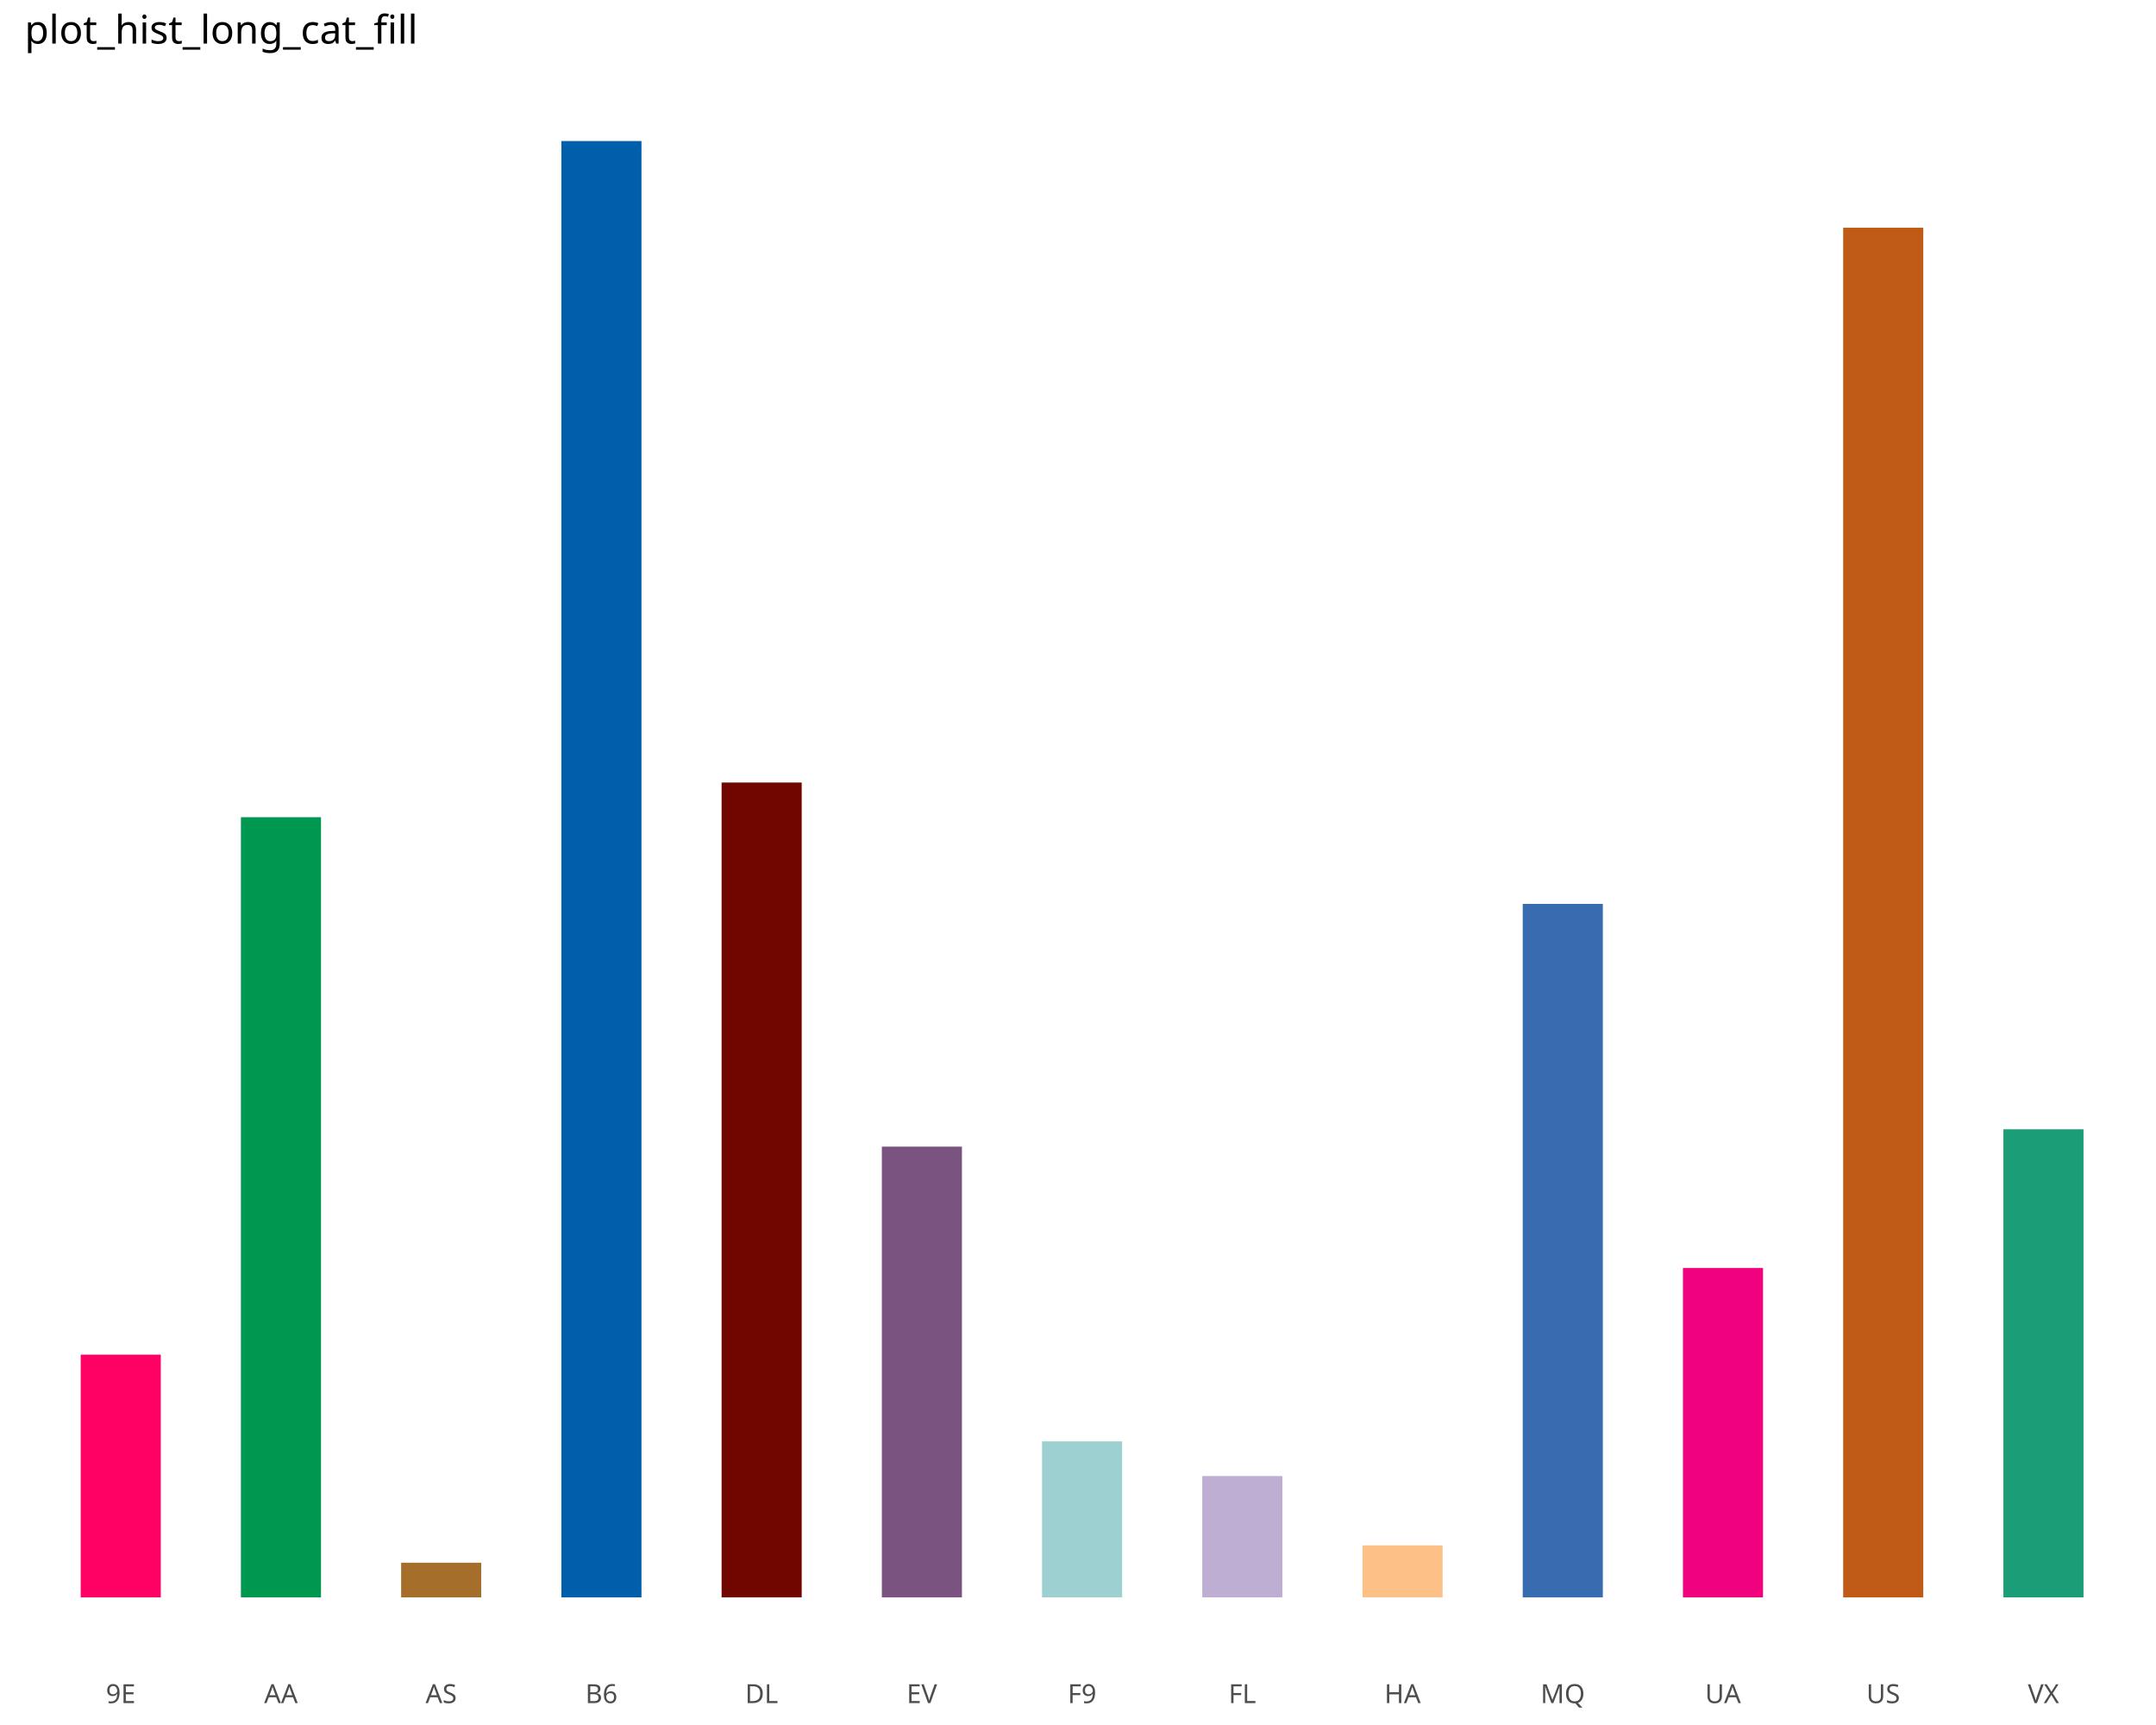
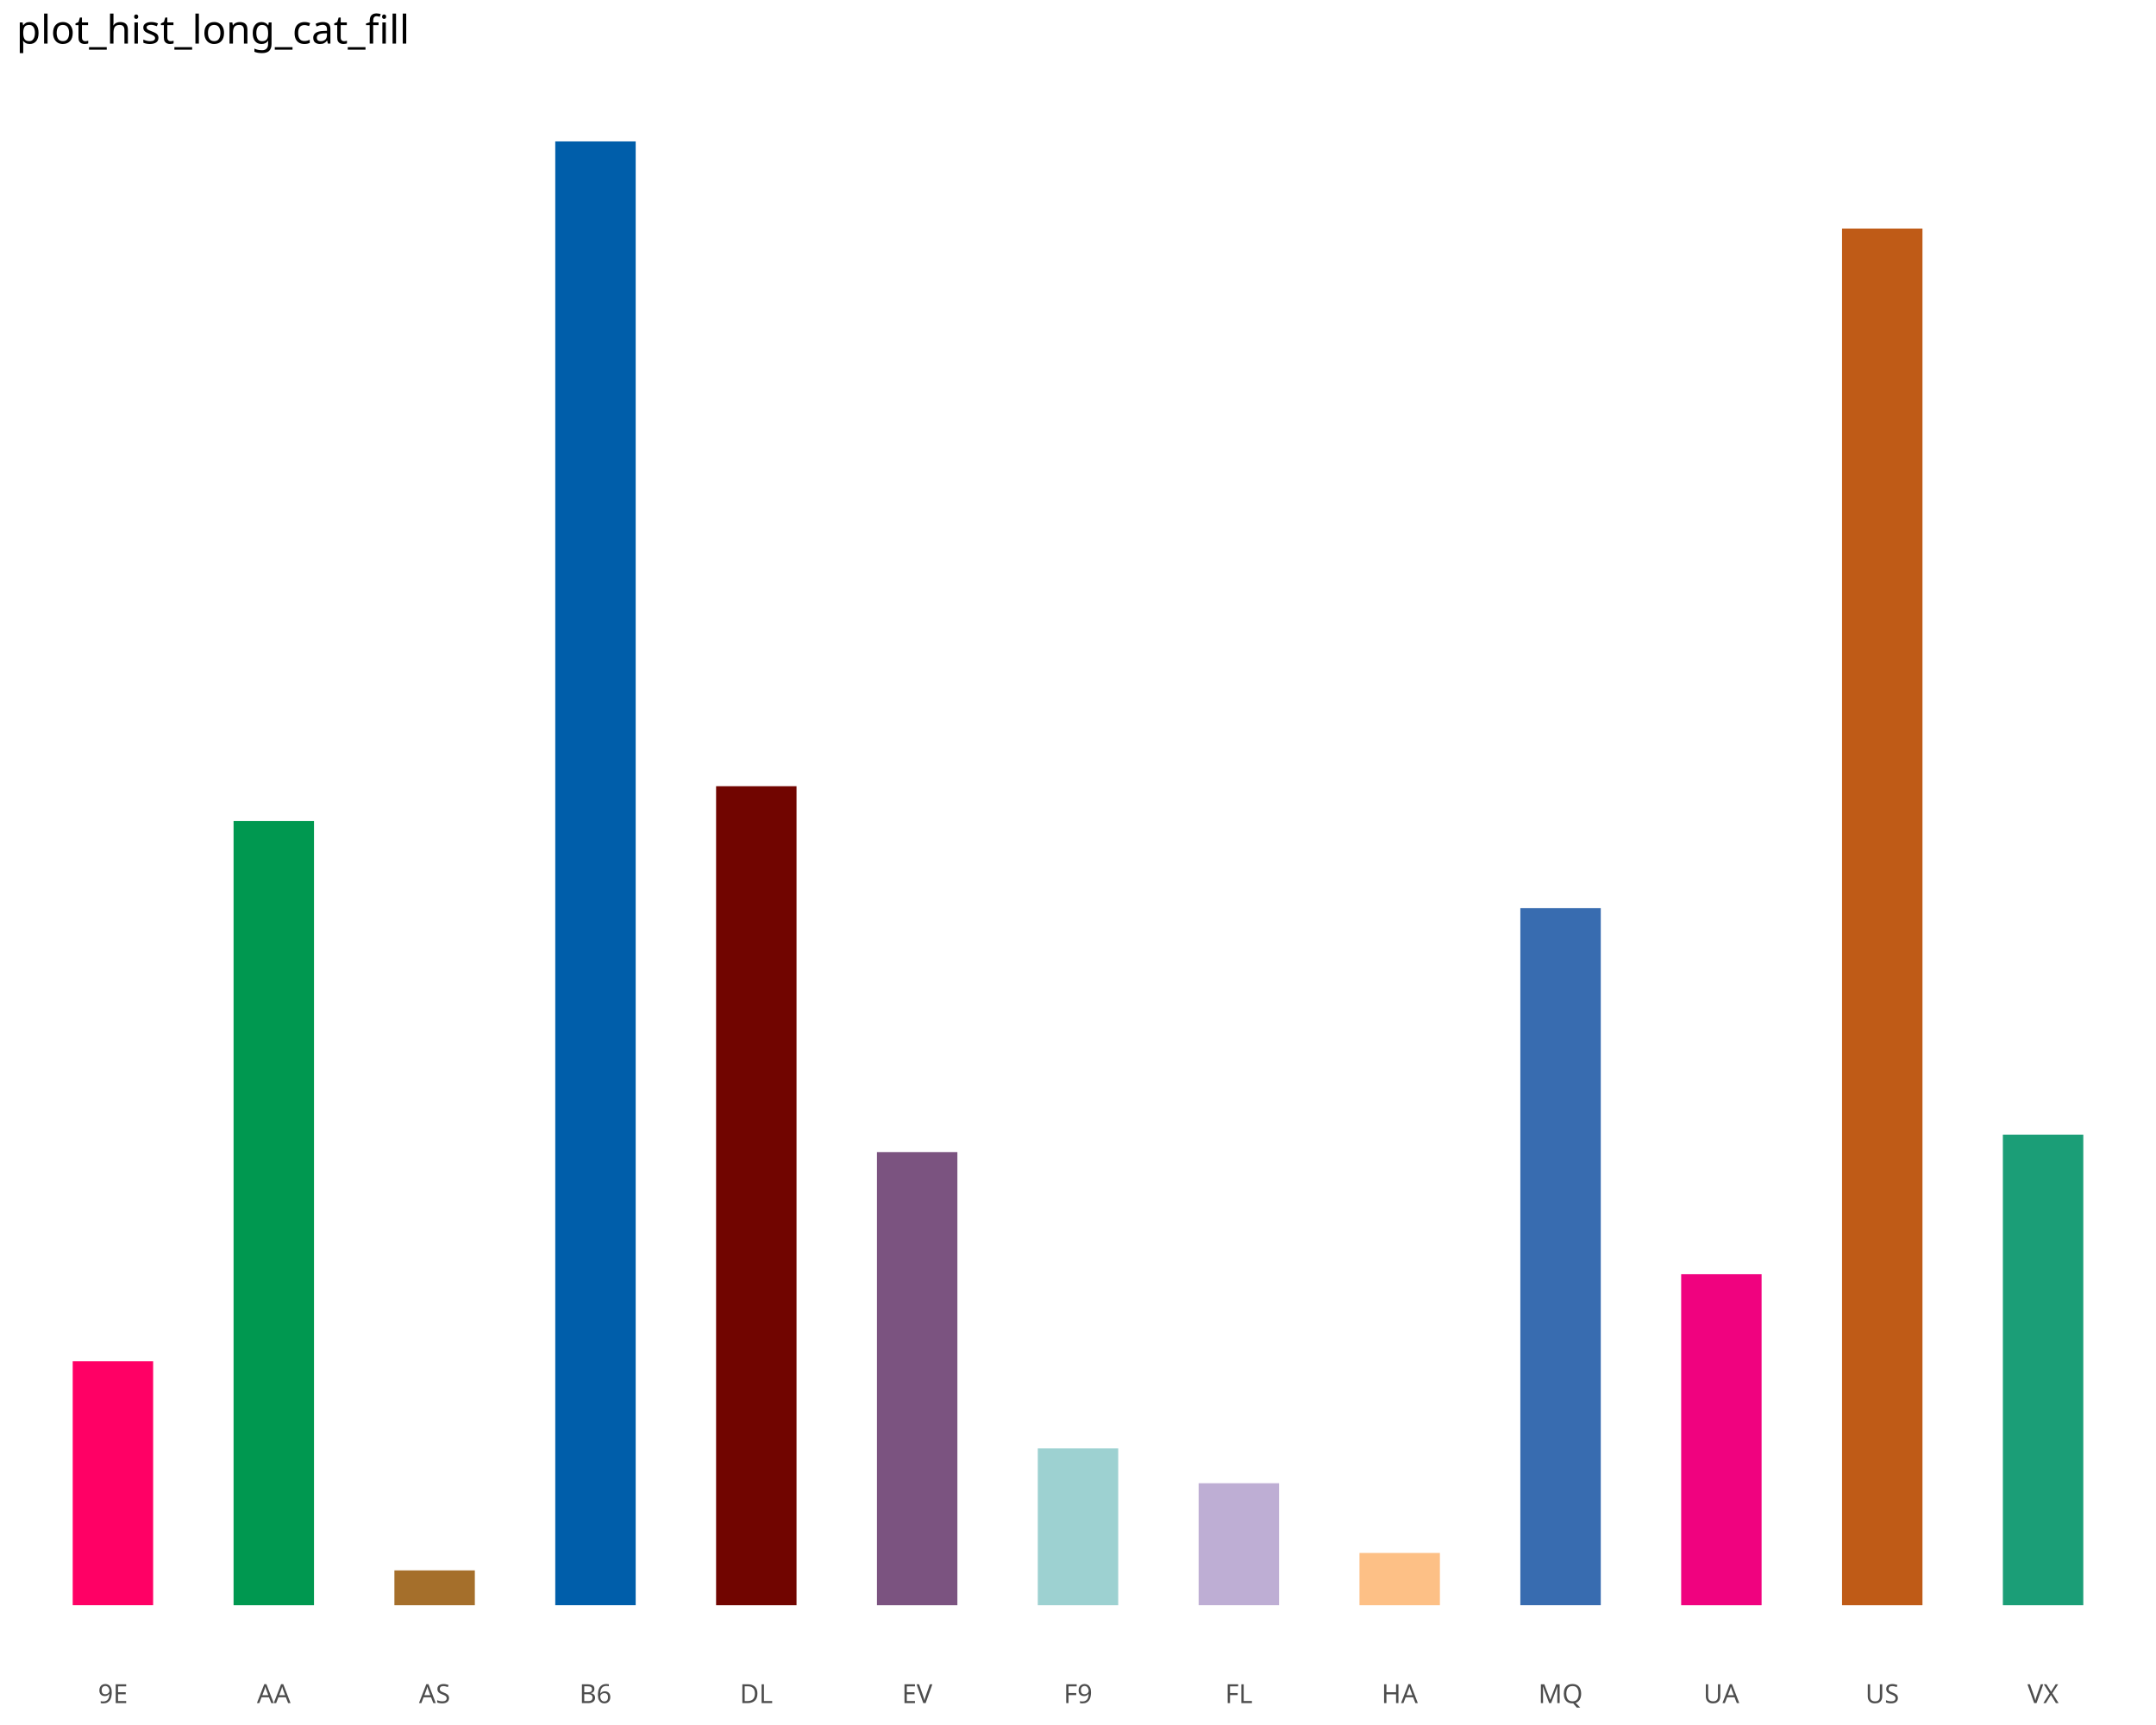
<svg xmlns="http://www.w3.org/2000/svg" class="svglite" data-engine-version="2.0" width="720.00pt" height="576.00pt" viewBox="0 0 720.00 576.00">
  <defs>
    <style type="text/css">
    .svglite line, .svglite polyline, .svglite polygon, .svglite path, .svglite rect, .svglite circle {
      fill: none;
      stroke: #000000;
      stroke-linecap: round;
      stroke-linejoin: round;
      stroke-miterlimit: 10.00;
    }
  </style>
  </defs>
  <rect width="100%" height="100%" style="stroke: none; fill: #FFFFFF;" />
  <defs>
    <clipPath id="cpMC4wMHw3MjAuMDB8MC4wMHw1NzYuMDA=">
      <rect x="0.00" y="0.00" width="720.00" height="576.00" />
    </clipPath>
  </defs>
  <g clip-path="url(#cpMC4wMHw3MjAuMDB8MC4wMHw1NzYuMDA=)">
    <rect x="0.00" y="0.00" width="720.00" height="576.00" style="stroke-width: 1.07; stroke: #FFFFFF; fill: #FFFFFF;" />
  </g>
  <defs>
-     <clipPath id="cpOC4yMnw3MTQuNTJ8MjIuNzh8NTU3Ljcx">
-       <rect x="8.22" y="22.78" width="706.30" height="534.92" />
+     <clipPath id="cpNS40OHw3MTQuNTJ8MjIuNzh8NTYwLjQ1">
+       <rect x="5.48" y="22.78" width="709.04" height="537.66" />
    </clipPath>
  </defs>
-   <g clip-path="url(#cpOC4yMnw3MTQuNTJ8MjIuNzh8NTU3Ljcx)">
-     <rect x="26.95" y="452.34" width="26.75" height="81.05" style="stroke-width: 1.07; stroke: none; stroke-linecap: butt; stroke-linejoin: miter; fill: #FF0065;" />
-     <rect x="80.45" y="272.88" width="26.75" height="260.51" style="stroke-width: 1.07; stroke: none; stroke-linecap: butt; stroke-linejoin: miter; fill: #009850;" />
-     <rect x="133.96" y="521.81" width="26.75" height="11.58" style="stroke-width: 1.07; stroke: none; stroke-linecap: butt; stroke-linejoin: miter; fill: #A56F2B;" />
-     <rect x="187.47" y="47.10" width="26.75" height="486.29" style="stroke-width: 1.07; stroke: none; stroke-linecap: butt; stroke-linejoin: miter; fill: #005EAA;" />
-     <rect x="240.98" y="261.30" width="26.75" height="272.09" style="stroke-width: 1.07; stroke: none; stroke-linecap: butt; stroke-linejoin: miter; fill: #710500;" />
-     <rect x="294.49" y="382.87" width="26.75" height="150.52" style="stroke-width: 1.07; stroke: none; stroke-linecap: butt; stroke-linejoin: miter; fill: #7B5380;" />
-     <rect x="347.99" y="481.29" width="26.75" height="52.10" style="stroke-width: 1.07; stroke: none; stroke-linecap: butt; stroke-linejoin: miter; fill: #9DD1D1;" />
-     <rect x="401.50" y="492.87" width="26.75" height="40.52" style="stroke-width: 1.07; stroke: none; stroke-linecap: butt; stroke-linejoin: miter; fill: #BEAED4;" />
-     <rect x="455.01" y="516.02" width="26.75" height="17.37" style="stroke-width: 1.07; stroke: none; stroke-linecap: butt; stroke-linejoin: miter; fill: #FDC086;" />
-     <rect x="508.52" y="301.82" width="26.75" height="231.57" style="stroke-width: 1.07; stroke: none; stroke-linecap: butt; stroke-linejoin: miter; fill: #386CB0;" />
-     <rect x="562.02" y="423.40" width="26.75" height="109.99" style="stroke-width: 1.07; stroke: none; stroke-linecap: butt; stroke-linejoin: miter; fill: #F0027F;" />
-     <rect x="615.53" y="76.04" width="26.75" height="457.35" style="stroke-width: 1.07; stroke: none; stroke-linecap: butt; stroke-linejoin: miter; fill: #BF5B17;" />
-     <rect x="669.04" y="377.08" width="26.75" height="156.31" style="stroke-width: 1.07; stroke: none; stroke-linecap: butt; stroke-linejoin: miter; fill: #1B9E77;" />
+   <g clip-path="url(#cpNS40OHw3MTQuNTJ8MjIuNzh8NTYwLjQ1)">
+     <rect x="24.28" y="454.54" width="26.86" height="81.46" style="stroke-width: 1.07; stroke: none; stroke-linecap: butt; stroke-linejoin: miter; fill: #FF0065;" />
+     <rect x="78.00" y="274.16" width="26.86" height="261.85" style="stroke-width: 1.07; stroke: none; stroke-linecap: butt; stroke-linejoin: miter; fill: #009850;" />
+     <rect x="131.71" y="524.37" width="26.86" height="11.64" style="stroke-width: 1.07; stroke: none; stroke-linecap: butt; stroke-linejoin: miter; fill: #A56F2B;" />
+     <rect x="185.43" y="47.22" width="26.86" height="488.78" style="stroke-width: 1.07; stroke: none; stroke-linecap: butt; stroke-linejoin: miter; fill: #005EAA;" />
+     <rect x="239.14" y="262.52" width="26.86" height="273.49" style="stroke-width: 1.07; stroke: none; stroke-linecap: butt; stroke-linejoin: miter; fill: #710500;" />
+     <rect x="292.86" y="384.72" width="26.86" height="151.29" style="stroke-width: 1.07; stroke: none; stroke-linecap: butt; stroke-linejoin: miter; fill: #7B5380;" />
+     <rect x="346.57" y="483.64" width="26.86" height="52.37" style="stroke-width: 1.07; stroke: none; stroke-linecap: butt; stroke-linejoin: miter; fill: #9DD1D1;" />
+     <rect x="400.29" y="495.27" width="26.86" height="40.73" style="stroke-width: 1.07; stroke: none; stroke-linecap: butt; stroke-linejoin: miter; fill: #BEAED4;" />
+     <rect x="454.00" y="518.55" width="26.86" height="17.46" style="stroke-width: 1.07; stroke: none; stroke-linecap: butt; stroke-linejoin: miter; fill: #FDC086;" />
+     <rect x="507.72" y="303.25" width="26.86" height="232.75" style="stroke-width: 1.07; stroke: none; stroke-linecap: butt; stroke-linejoin: miter; fill: #386CB0;" />
+     <rect x="561.43" y="425.45" width="26.86" height="110.56" style="stroke-width: 1.07; stroke: none; stroke-linecap: butt; stroke-linejoin: miter; fill: #F0027F;" />
+     <rect x="615.15" y="76.32" width="26.86" height="459.69" style="stroke-width: 1.07; stroke: none; stroke-linecap: butt; stroke-linejoin: miter; fill: #BF5B17;" />
+     <rect x="668.86" y="378.90" width="26.86" height="157.11" style="stroke-width: 1.07; stroke: none; stroke-linecap: butt; stroke-linejoin: miter; fill: #1B9E77;" />
  </g>
  <g clip-path="url(#cpMC4wMHw3MjAuMDB8MC4wMHw1NzYuMDA=)">
-     <text x="40.32" y="568.69" text-anchor="middle" style="font-size: 8.80px; fill: #4D4D4D; font-family: sans;" textLength="10.77px" lengthAdjust="spacingAndGlyphs">9E</text>
-     <text x="93.83" y="568.69" text-anchor="middle" style="font-size: 8.80px; fill: #4D4D4D; font-family: sans;" textLength="11.74px" lengthAdjust="spacingAndGlyphs">AA</text>
-     <text x="147.34" y="568.69" text-anchor="middle" style="font-size: 8.80px; fill: #4D4D4D; font-family: sans;" textLength="11.74px" lengthAdjust="spacingAndGlyphs">AS</text>
-     <text x="200.85" y="568.69" text-anchor="middle" style="font-size: 8.80px; fill: #4D4D4D; font-family: sans;" textLength="10.77px" lengthAdjust="spacingAndGlyphs">B6</text>
-     <text x="254.35" y="568.69" text-anchor="middle" style="font-size: 8.80px; fill: #4D4D4D; font-family: sans;" textLength="11.25px" lengthAdjust="spacingAndGlyphs">DL</text>
-     <text x="307.86" y="568.69" text-anchor="middle" style="font-size: 8.80px; fill: #4D4D4D; font-family: sans;" textLength="11.74px" lengthAdjust="spacingAndGlyphs">EV</text>
-     <text x="361.37" y="568.69" text-anchor="middle" style="font-size: 8.80px; fill: #4D4D4D; font-family: sans;" textLength="10.27px" lengthAdjust="spacingAndGlyphs">F9</text>
-     <text x="414.88" y="568.69" text-anchor="middle" style="font-size: 8.80px; fill: #4D4D4D; font-family: sans;" textLength="10.27px" lengthAdjust="spacingAndGlyphs">FL</text>
-     <text x="468.39" y="568.69" text-anchor="middle" style="font-size: 8.80px; fill: #4D4D4D; font-family: sans;" textLength="12.23px" lengthAdjust="spacingAndGlyphs">HA</text>
-     <text x="521.89" y="568.69" text-anchor="middle" style="font-size: 8.80px; fill: #4D4D4D; font-family: sans;" textLength="14.18px" lengthAdjust="spacingAndGlyphs">MQ</text>
-     <text x="575.40" y="568.69" text-anchor="middle" style="font-size: 8.80px; fill: #4D4D4D; font-family: sans;" textLength="12.23px" lengthAdjust="spacingAndGlyphs">UA</text>
-     <text x="628.91" y="568.69" text-anchor="middle" style="font-size: 8.80px; fill: #4D4D4D; font-family: sans;" textLength="12.23px" lengthAdjust="spacingAndGlyphs">US</text>
-     <text x="682.42" y="568.69" text-anchor="middle" style="font-size: 8.80px; fill: #4D4D4D; font-family: sans;" textLength="11.74px" lengthAdjust="spacingAndGlyphs">VX</text>
-     <text x="8.22" y="14.56" style="font-size: 13.20px; font-family: sans;" textLength="126.22px" lengthAdjust="spacingAndGlyphs">plot_hist_long_cat_fill</text>
+     <text x="37.71" y="568.69" text-anchor="middle" style="font-size: 8.80px; fill: #4D4D4D; font-family: sans;" textLength="10.77px" lengthAdjust="spacingAndGlyphs">9E</text>
+     <text x="91.42" y="568.69" text-anchor="middle" style="font-size: 8.80px; fill: #4D4D4D; font-family: sans;" textLength="11.74px" lengthAdjust="spacingAndGlyphs">AA</text>
+     <text x="145.14" y="568.69" text-anchor="middle" style="font-size: 8.80px; fill: #4D4D4D; font-family: sans;" textLength="11.74px" lengthAdjust="spacingAndGlyphs">AS</text>
+     <text x="198.85" y="568.69" text-anchor="middle" style="font-size: 8.80px; fill: #4D4D4D; font-family: sans;" textLength="10.77px" lengthAdjust="spacingAndGlyphs">B6</text>
+     <text x="252.57" y="568.69" text-anchor="middle" style="font-size: 8.80px; fill: #4D4D4D; font-family: sans;" textLength="11.25px" lengthAdjust="spacingAndGlyphs">DL</text>
+     <text x="306.28" y="568.69" text-anchor="middle" style="font-size: 8.80px; fill: #4D4D4D; font-family: sans;" textLength="11.74px" lengthAdjust="spacingAndGlyphs">EV</text>
+     <text x="360.00" y="568.69" text-anchor="middle" style="font-size: 8.80px; fill: #4D4D4D; font-family: sans;" textLength="10.27px" lengthAdjust="spacingAndGlyphs">F9</text>
+     <text x="413.72" y="568.69" text-anchor="middle" style="font-size: 8.80px; fill: #4D4D4D; font-family: sans;" textLength="10.27px" lengthAdjust="spacingAndGlyphs">FL</text>
+     <text x="467.43" y="568.69" text-anchor="middle" style="font-size: 8.80px; fill: #4D4D4D; font-family: sans;" textLength="12.23px" lengthAdjust="spacingAndGlyphs">HA</text>
+     <text x="521.15" y="568.69" text-anchor="middle" style="font-size: 8.80px; fill: #4D4D4D; font-family: sans;" textLength="14.18px" lengthAdjust="spacingAndGlyphs">MQ</text>
+     <text x="574.86" y="568.69" text-anchor="middle" style="font-size: 8.80px; fill: #4D4D4D; font-family: sans;" textLength="12.23px" lengthAdjust="spacingAndGlyphs">UA</text>
+     <text x="628.58" y="568.69" text-anchor="middle" style="font-size: 8.80px; fill: #4D4D4D; font-family: sans;" textLength="12.23px" lengthAdjust="spacingAndGlyphs">US</text>
+     <text x="682.29" y="568.69" text-anchor="middle" style="font-size: 8.80px; fill: #4D4D4D; font-family: sans;" textLength="11.74px" lengthAdjust="spacingAndGlyphs">VX</text>
+     <text x="5.48" y="14.56" style="font-size: 13.20px; font-family: sans;" textLength="126.22px" lengthAdjust="spacingAndGlyphs">plot_hist_long_cat_fill</text>
  </g>
</svg>
